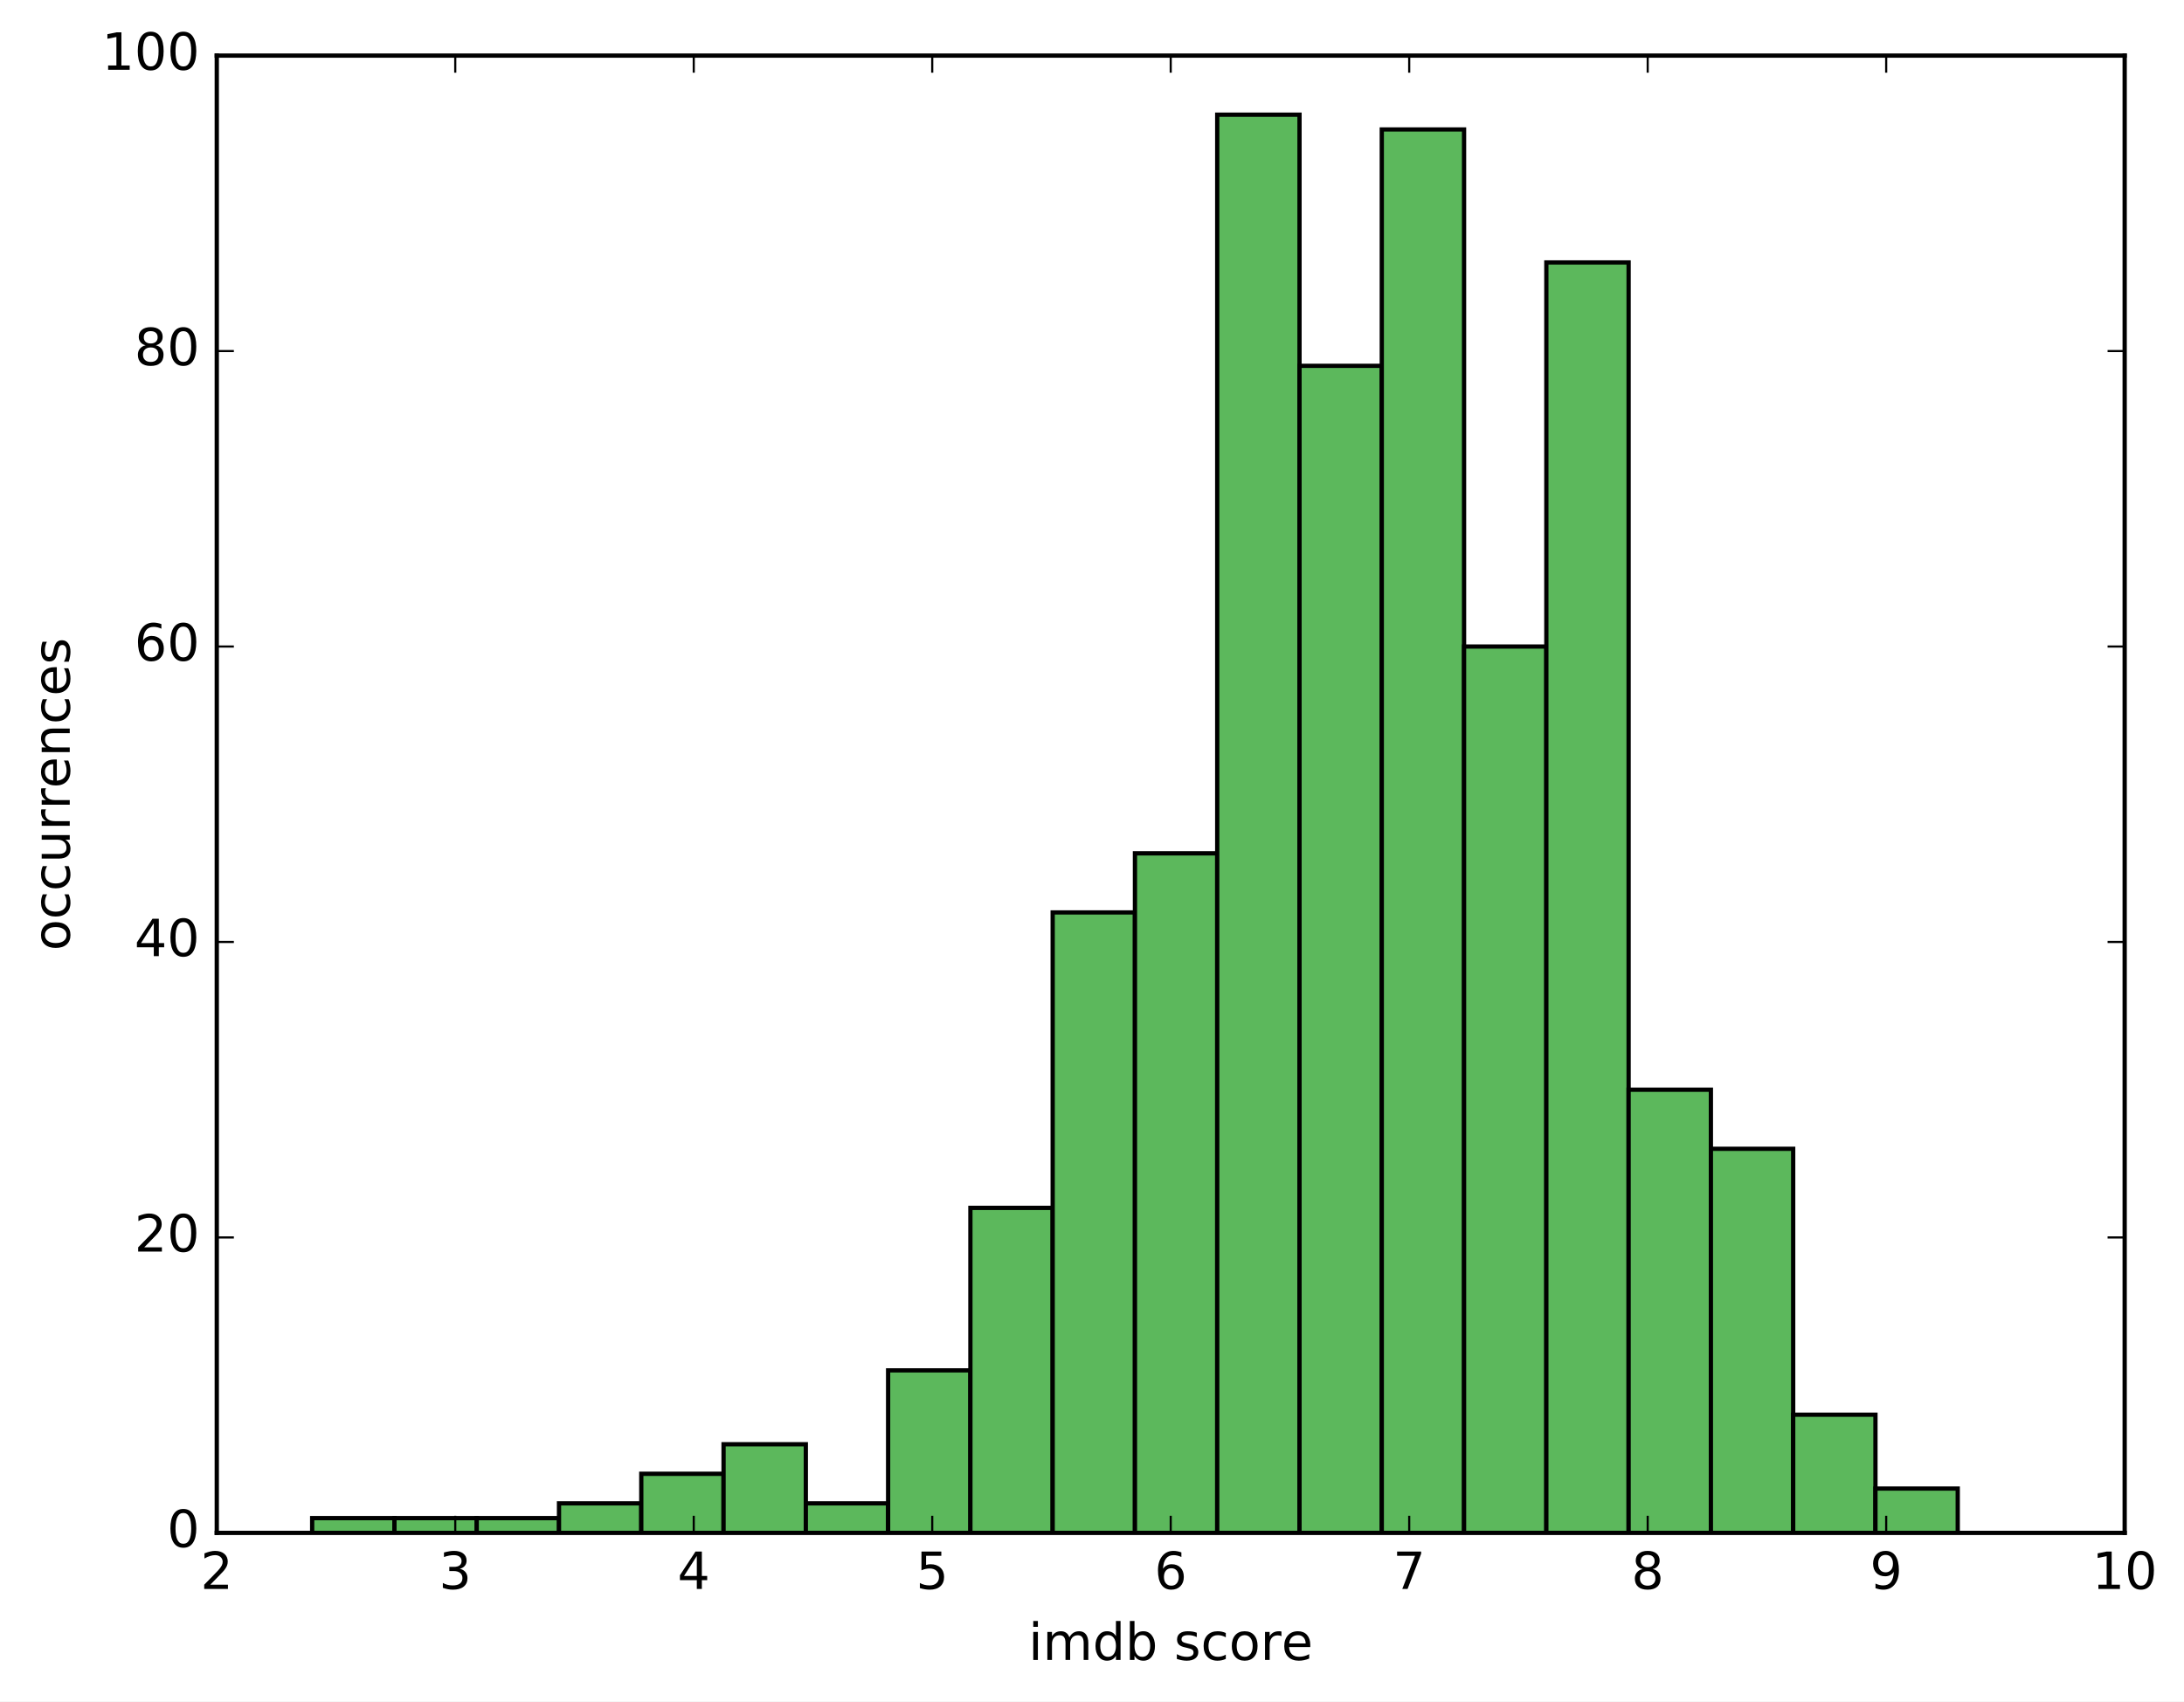
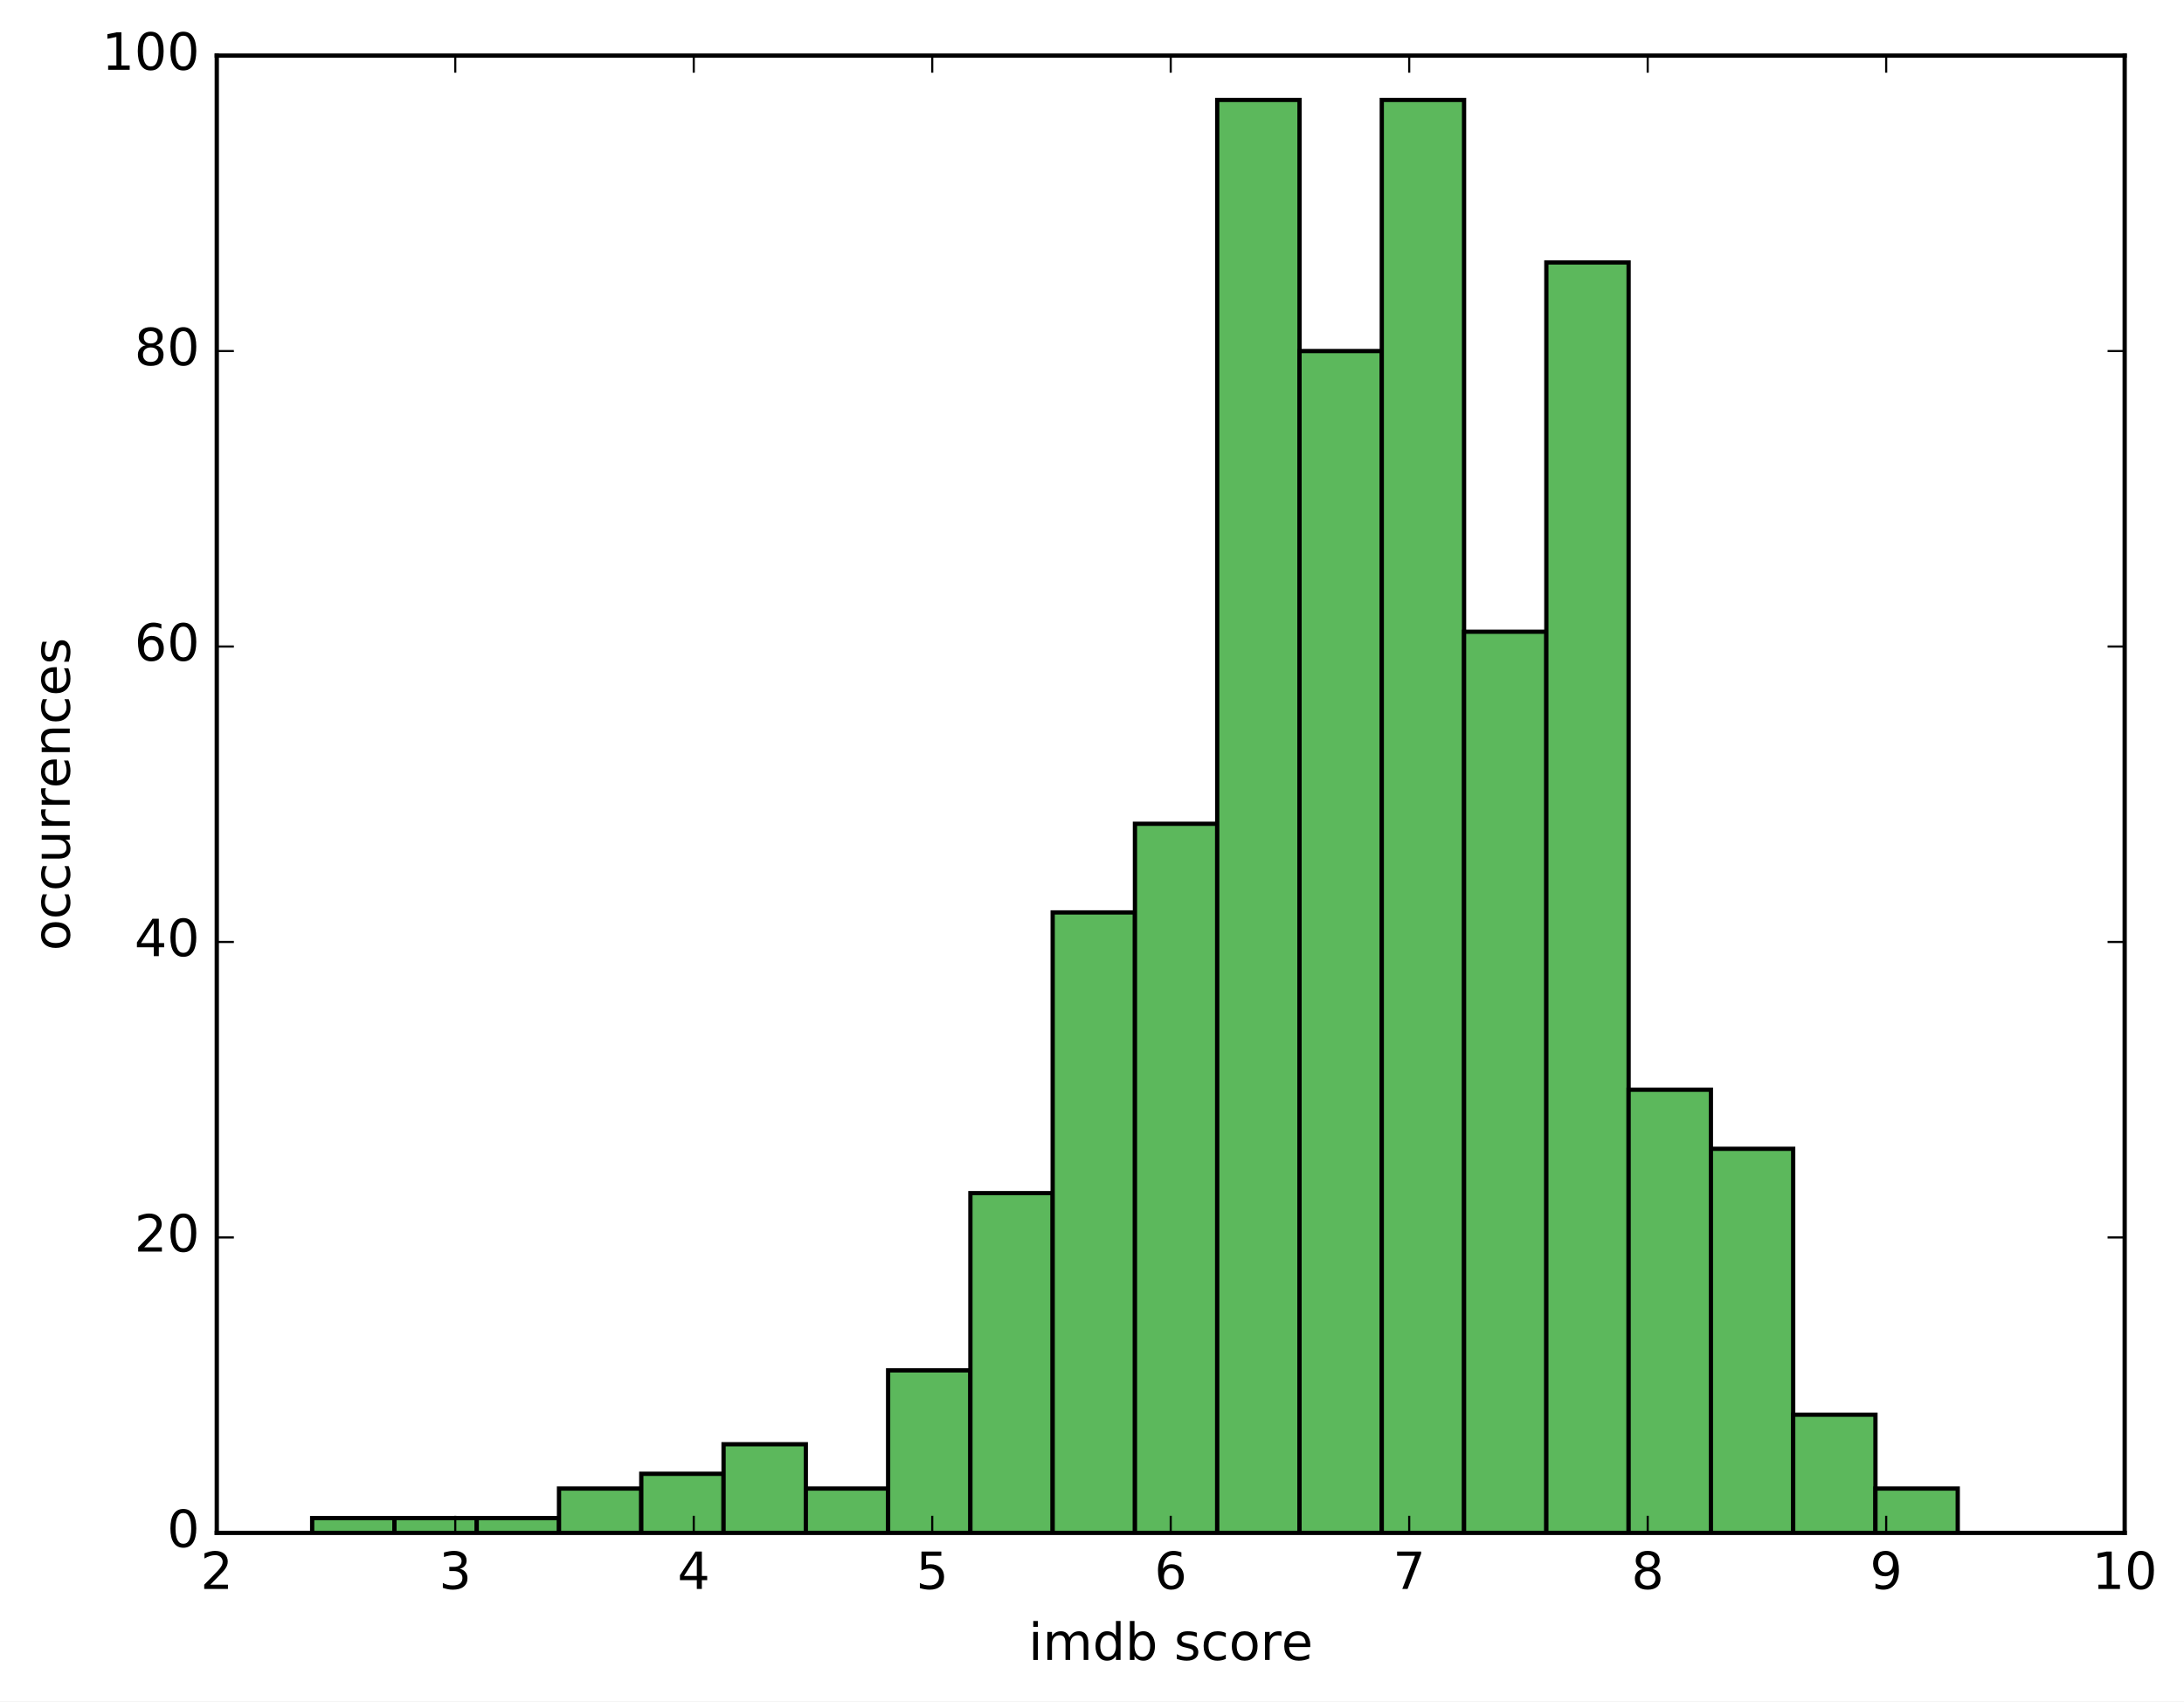
<svg xmlns="http://www.w3.org/2000/svg" xmlns:xlink="http://www.w3.org/1999/xlink" height="398pt" version="1.1" viewBox="0 0 511 398" width="511pt">
  <defs>
    <style type="text/css">
*{stroke-linecap:butt;stroke-linejoin:round;stroke-miterlimit:100000;}
  </style>
  </defs>
  <g id="figure_1">
    <g id="patch_1">
      <path d="M 0 398.034  L 511.954 398.034  L 511.954 0  L 0 0  z " style="fill:#ffffff;" />
    </g>
    <g id="axes_1">
      <g id="patch_2">
        <path d="M 50.719 358.607  L 497.119 358.607  L 497.119 13.007  L 50.719 13.007  z " style="fill:#ffffff;" />
      </g>
      <g id="patch_3">
-         <path clip-path="url(#p9917576ec7)" d="M 73.039 358.607  L 92.29 358.607  L 92.29 355.151  L 73.039 355.151  z " style="fill:#5cb85c;stroke:#000000;stroke-linejoin:miter;" />
+         <path clip-path="url(#pda20826fec)" d="M 73.039 358.607  L 92.29 358.607  L 92.29 355.151  L 73.039 355.151  z " style="fill:#5cb85c;stroke:#000000;stroke-linejoin:miter;" />
      </g>
      <g id="patch_4">
-         <path clip-path="url(#p9917576ec7)" d="M 92.29 358.607  L 111.541 358.607  L 111.541 355.151  L 92.29 355.151  z " style="fill:#5cb85c;stroke:#000000;stroke-linejoin:miter;" />
+         <path clip-path="url(#pda20826fec)" d="M 92.29 358.607  L 111.541 358.607  L 111.541 355.151  L 92.29 355.151  z " style="fill:#5cb85c;stroke:#000000;stroke-linejoin:miter;" />
      </g>
      <g id="patch_5">
-         <path clip-path="url(#p9917576ec7)" d="M 111.541 358.607  L 130.792 358.607  L 130.792 355.151  L 111.541 355.151  z " style="fill:#5cb85c;stroke:#000000;stroke-linejoin:miter;" />
+         <path clip-path="url(#pda20826fec)" d="M 111.541 358.607  L 130.792 358.607  L 130.792 355.151  L 111.541 355.151  z " style="fill:#5cb85c;stroke:#000000;stroke-linejoin:miter;" />
      </g>
      <g id="patch_6">
-         <path clip-path="url(#p9917576ec7)" d="M 130.792 358.607  L 150.043 358.607  L 150.043 351.695  L 130.792 351.695  z " style="fill:#5cb85c;stroke:#000000;stroke-linejoin:miter;" />
+         <path clip-path="url(#pda20826fec)" d="M 130.792 358.607  L 150.043 358.607  L 150.043 348.239  L 130.792 348.239  z " style="fill:#5cb85c;stroke:#000000;stroke-linejoin:miter;" />
      </g>
      <g id="patch_7">
-         <path clip-path="url(#p9917576ec7)" d="M 150.043 358.607  L 169.294 358.607  L 169.294 344.783  L 150.043 344.783  z " style="fill:#5cb85c;stroke:#000000;stroke-linejoin:miter;" />
+         <path clip-path="url(#pda20826fec)" d="M 150.043 358.607  L 169.294 358.607  L 169.294 344.783  L 150.043 344.783  z " style="fill:#5cb85c;stroke:#000000;stroke-linejoin:miter;" />
      </g>
      <g id="patch_8">
-         <path clip-path="url(#p9917576ec7)" d="M 169.294 358.607  L 188.545 358.607  L 188.545 337.871  L 169.294 337.871  z " style="fill:#5cb85c;stroke:#000000;stroke-linejoin:miter;" />
+         <path clip-path="url(#pda20826fec)" d="M 169.294 358.607  L 188.545 358.607  L 188.545 337.871  L 169.294 337.871  z " style="fill:#5cb85c;stroke:#000000;stroke-linejoin:miter;" />
      </g>
      <g id="patch_9">
-         <path clip-path="url(#p9917576ec7)" d="M 188.545 358.607  L 207.796 358.607  L 207.796 351.695  L 188.545 351.695  z " style="fill:#5cb85c;stroke:#000000;stroke-linejoin:miter;" />
+         <path clip-path="url(#pda20826fec)" d="M 188.545 358.607  L 207.796 358.607  L 207.796 348.239  L 188.545 348.239  z " style="fill:#5cb85c;stroke:#000000;stroke-linejoin:miter;" />
      </g>
      <g id="patch_10">
-         <path clip-path="url(#p9917576ec7)" d="M 207.796 358.607  L 227.047 358.607  L 227.047 320.591  L 207.796 320.591  z " style="fill:#5cb85c;stroke:#000000;stroke-linejoin:miter;" />
+         <path clip-path="url(#pda20826fec)" d="M 207.796 358.607  L 227.047 358.607  L 227.047 320.591  L 207.796 320.591  z " style="fill:#5cb85c;stroke:#000000;stroke-linejoin:miter;" />
      </g>
      <g id="patch_11">
-         <path clip-path="url(#p9917576ec7)" d="M 227.047 358.607  L 246.298 358.607  L 246.298 282.575  L 227.047 282.575  z " style="fill:#5cb85c;stroke:#000000;stroke-linejoin:miter;" />
+         <path clip-path="url(#pda20826fec)" d="M 227.047 358.607  L 246.298 358.607  L 246.298 279.119  L 227.047 279.119  z " style="fill:#5cb85c;stroke:#000000;stroke-linejoin:miter;" />
      </g>
      <g id="patch_12">
-         <path clip-path="url(#p9917576ec7)" d="M 246.298 358.607  L 265.549 358.607  L 265.549 213.455  L 246.298 213.455  z " style="fill:#5cb85c;stroke:#000000;stroke-linejoin:miter;" />
+         <path clip-path="url(#pda20826fec)" d="M 246.298 358.607  L 265.549 358.607  L 265.549 213.455  L 246.298 213.455  z " style="fill:#5cb85c;stroke:#000000;stroke-linejoin:miter;" />
      </g>
      <g id="patch_13">
-         <path clip-path="url(#p9917576ec7)" d="M 265.549 358.607  L 284.8 358.607  L 284.8 199.631  L 265.549 199.631  z " style="fill:#5cb85c;stroke:#000000;stroke-linejoin:miter;" />
+         <path clip-path="url(#pda20826fec)" d="M 265.549 358.607  L 284.8 358.607  L 284.8 192.719  L 265.549 192.719  z " style="fill:#5cb85c;stroke:#000000;stroke-linejoin:miter;" />
      </g>
      <g id="patch_14">
-         <path clip-path="url(#p9917576ec7)" d="M 284.8 358.607  L 304.051 358.607  L 304.051 26.831  L 284.8 26.831  z " style="fill:#5cb85c;stroke:#000000;stroke-linejoin:miter;" />
+         <path clip-path="url(#pda20826fec)" d="M 284.8 358.607  L 304.051 358.607  L 304.051 23.375  L 284.8 23.375  z " style="fill:#5cb85c;stroke:#000000;stroke-linejoin:miter;" />
      </g>
      <g id="patch_15">
-         <path clip-path="url(#p9917576ec7)" d="M 304.051 358.607  L 323.302 358.607  L 323.302 85.583  L 304.051 85.583  z " style="fill:#5cb85c;stroke:#000000;stroke-linejoin:miter;" />
+         <path clip-path="url(#pda20826fec)" d="M 304.051 358.607  L 323.302 358.607  L 323.302 82.127  L 304.051 82.127  z " style="fill:#5cb85c;stroke:#000000;stroke-linejoin:miter;" />
      </g>
      <g id="patch_16">
-         <path clip-path="url(#p9917576ec7)" d="M 323.302 358.607  L 342.553 358.607  L 342.553 30.287  L 323.302 30.287  z " style="fill:#5cb85c;stroke:#000000;stroke-linejoin:miter;" />
+         <path clip-path="url(#pda20826fec)" d="M 323.302 358.607  L 342.553 358.607  L 342.553 23.375  L 323.302 23.375  z " style="fill:#5cb85c;stroke:#000000;stroke-linejoin:miter;" />
      </g>
      <g id="patch_17">
-         <path clip-path="url(#p9917576ec7)" d="M 342.553 358.607  L 361.804 358.607  L 361.804 151.247  L 342.553 151.247  z " style="fill:#5cb85c;stroke:#000000;stroke-linejoin:miter;" />
+         <path clip-path="url(#pda20826fec)" d="M 342.553 358.607  L 361.804 358.607  L 361.804 147.791  L 342.553 147.791  z " style="fill:#5cb85c;stroke:#000000;stroke-linejoin:miter;" />
      </g>
      <g id="patch_18">
-         <path clip-path="url(#p9917576ec7)" d="M 361.804 358.607  L 381.055 358.607  L 381.055 61.391  L 361.804 61.391  z " style="fill:#5cb85c;stroke:#000000;stroke-linejoin:miter;" />
+         <path clip-path="url(#pda20826fec)" d="M 361.804 358.607  L 381.055 358.607  L 381.055 61.391  L 361.804 61.391  z " style="fill:#5cb85c;stroke:#000000;stroke-linejoin:miter;" />
      </g>
      <g id="patch_19">
-         <path clip-path="url(#p9917576ec7)" d="M 381.055 358.607  L 400.306 358.607  L 400.306 254.927  L 381.055 254.927  z " style="fill:#5cb85c;stroke:#000000;stroke-linejoin:miter;" />
+         <path clip-path="url(#pda20826fec)" d="M 381.055 358.607  L 400.306 358.607  L 400.306 254.927  L 381.055 254.927  z " style="fill:#5cb85c;stroke:#000000;stroke-linejoin:miter;" />
      </g>
      <g id="patch_20">
-         <path clip-path="url(#p9917576ec7)" d="M 400.306 358.607  L 419.557 358.607  L 419.557 268.751  L 400.306 268.751  z " style="fill:#5cb85c;stroke:#000000;stroke-linejoin:miter;" />
+         <path clip-path="url(#pda20826fec)" d="M 400.306 358.607  L 419.557 358.607  L 419.557 268.751  L 400.306 268.751  z " style="fill:#5cb85c;stroke:#000000;stroke-linejoin:miter;" />
      </g>
      <g id="patch_21">
-         <path clip-path="url(#p9917576ec7)" d="M 419.557 358.607  L 438.808 358.607  L 438.808 330.959  L 419.557 330.959  z " style="fill:#5cb85c;stroke:#000000;stroke-linejoin:miter;" />
+         <path clip-path="url(#pda20826fec)" d="M 419.557 358.607  L 438.808 358.607  L 438.808 330.959  L 419.557 330.959  z " style="fill:#5cb85c;stroke:#000000;stroke-linejoin:miter;" />
      </g>
      <g id="patch_22">
-         <path clip-path="url(#p9917576ec7)" d="M 438.808 358.607  L 458.059 358.607  L 458.059 348.239  L 438.808 348.239  z " style="fill:#5cb85c;stroke:#000000;stroke-linejoin:miter;" />
+         <path clip-path="url(#pda20826fec)" d="M 438.808 358.607  L 458.059 358.607  L 458.059 348.239  L 438.808 348.239  z " style="fill:#5cb85c;stroke:#000000;stroke-linejoin:miter;" />
      </g>
      <g id="patch_23">
        <path d="M 50.719 13.007  L 497.119 13.007  " style="fill:none;stroke:#000000;stroke-linecap:square;stroke-linejoin:miter;" />
      </g>
      <g id="patch_24">
        <path d="M 497.119 358.607  L 497.119 13.007  " style="fill:none;stroke:#000000;stroke-linecap:square;stroke-linejoin:miter;" />
      </g>
      <g id="patch_25">
        <path d="M 50.719 358.607  L 497.119 358.607  " style="fill:none;stroke:#000000;stroke-linecap:square;stroke-linejoin:miter;" />
      </g>
      <g id="patch_26">
        <path d="M 50.719 358.607  L 50.719 13.007  " style="fill:none;stroke:#000000;stroke-linecap:square;stroke-linejoin:miter;" />
      </g>
      <g id="matplotlib.axis_1">
        <g id="xtick_1">
          <g id="line2d_1">
            <defs>
-               <path d="M 0 0  L 0 -4  " id="m49da1e8f7d" style="stroke:#000000;stroke-width:0.5;" />
-             </defs>
-             <g>
-               <use style="stroke:#000000;stroke-width:0.5;" x="50.719" xlink:href="#m49da1e8f7d" y="358.607" />
+               <path d="M 0 0  L 0 -4  " id="m0ed466069b" style="stroke:#000000;stroke-width:0.5;" />
+             </defs>
+             <g>
+               <use style="stroke:#000000;stroke-width:0.5;" x="50.719" xlink:href="#m0ed466069b" y="358.607" />
            </g>
          </g>
          <g id="line2d_2">
            <defs>
-               <path d="M 0 0  L 0 4  " id="m2436cc0613" style="stroke:#000000;stroke-width:0.5;" />
-             </defs>
-             <g>
-               <use style="stroke:#000000;stroke-width:0.5;" x="50.719" xlink:href="#m2436cc0613" y="13.007" />
+               <path d="M 0 0  L 0 4  " id="mcb8e3ec255" style="stroke:#000000;stroke-width:0.5;" />
+             </defs>
+             <g>
+               <use style="stroke:#000000;stroke-width:0.5;" x="50.719" xlink:href="#mcb8e3ec255" y="13.007" />
            </g>
          </g>
          <g id="text_1">
            <defs>
              <path d="M 19.188 8.297  L 53.609 8.297  L 53.609 0  L 7.328 0  L 7.328 8.297  Q 12.938 14.109 22.625 23.891  Q 32.328 33.688 34.812 36.531  Q 39.547 41.844 41.422 45.531  Q 43.312 49.219 43.312 52.781  Q 43.312 58.594 39.234 62.25  Q 35.156 65.922 28.609 65.922  Q 23.969 65.922 18.812 64.312  Q 13.672 62.703 7.812 59.422  L 7.812 69.391  Q 13.766 71.781 18.938 73  Q 24.125 74.219 28.422 74.219  Q 39.75 74.219 46.484 68.547  Q 53.219 62.891 53.219 53.422  Q 53.219 48.922 51.531 44.891  Q 49.859 40.875 45.406 35.406  Q 44.188 33.984 37.641 27.219  Q 31.109 20.453 19.188 8.297  " id="BitstreamVeraSans-Roman-32" />
            </defs>
            <g transform="translate(46.90125 371.725)scale(0.12 -0.12)">
              <use xlink:href="#BitstreamVeraSans-Roman-32" />
            </g>
          </g>
        </g>
        <g id="xtick_2">
          <g id="line2d_3">
            <g>
-               <use style="stroke:#000000;stroke-width:0.5;" x="106.519" xlink:href="#m49da1e8f7d" y="358.607" />
+               <use style="stroke:#000000;stroke-width:0.5;" x="106.519" xlink:href="#m0ed466069b" y="358.607" />
            </g>
          </g>
          <g id="line2d_4">
            <g>
-               <use style="stroke:#000000;stroke-width:0.5;" x="106.519" xlink:href="#m2436cc0613" y="13.007" />
+               <use style="stroke:#000000;stroke-width:0.5;" x="106.519" xlink:href="#mcb8e3ec255" y="13.007" />
            </g>
          </g>
          <g id="text_2">
            <defs>
              <path d="M 40.578 39.312  Q 47.656 37.797 51.625 33  Q 55.609 28.219 55.609 21.188  Q 55.609 10.406 48.188 4.484  Q 40.766 -1.422 27.094 -1.422  Q 22.516 -1.422 17.656 -0.516  Q 12.797 0.391 7.625 2.203  L 7.625 11.719  Q 11.719 9.328 16.594 8.109  Q 21.484 6.891 26.812 6.891  Q 36.078 6.891 40.938 10.547  Q 45.797 14.203 45.797 21.188  Q 45.797 27.641 41.281 31.266  Q 36.766 34.906 28.719 34.906  L 20.219 34.906  L 20.219 43.016  L 29.109 43.016  Q 36.375 43.016 40.234 45.922  Q 44.094 48.828 44.094 54.297  Q 44.094 59.906 40.109 62.906  Q 36.141 65.922 28.719 65.922  Q 24.656 65.922 20.016 65.031  Q 15.375 64.156 9.812 62.312  L 9.812 71.094  Q 15.438 72.656 20.344 73.438  Q 25.25 74.219 29.594 74.219  Q 40.828 74.219 47.359 69.109  Q 53.906 64.016 53.906 55.328  Q 53.906 49.266 50.438 45.094  Q 46.969 40.922 40.578 39.312  " id="BitstreamVeraSans-Roman-33" />
            </defs>
            <g transform="translate(102.7013 371.725)scale(0.12 -0.12)">
              <use xlink:href="#BitstreamVeraSans-Roman-33" />
            </g>
          </g>
        </g>
        <g id="xtick_3">
          <g id="line2d_5">
            <g>
-               <use style="stroke:#000000;stroke-width:0.5;" x="162.319" xlink:href="#m49da1e8f7d" y="358.607" />
+               <use style="stroke:#000000;stroke-width:0.5;" x="162.319" xlink:href="#m0ed466069b" y="358.607" />
            </g>
          </g>
          <g id="line2d_6">
            <g>
-               <use style="stroke:#000000;stroke-width:0.5;" x="162.319" xlink:href="#m2436cc0613" y="13.007" />
+               <use style="stroke:#000000;stroke-width:0.5;" x="162.319" xlink:href="#mcb8e3ec255" y="13.007" />
            </g>
          </g>
          <g id="text_3">
            <defs>
              <path d="M 37.797 64.312  L 12.891 25.391  L 37.797 25.391  z M 35.203 72.906  L 47.609 72.906  L 47.609 25.391  L 58.016 25.391  L 58.016 17.188  L 47.609 17.188  L 47.609 0  L 37.797 0  L 37.797 17.188  L 4.891 17.188  L 4.891 26.703  z " id="BitstreamVeraSans-Roman-34" />
            </defs>
            <g transform="translate(158.5012 371.725)scale(0.12 -0.12)">
              <use xlink:href="#BitstreamVeraSans-Roman-34" />
            </g>
          </g>
        </g>
        <g id="xtick_4">
          <g id="line2d_7">
            <g>
-               <use style="stroke:#000000;stroke-width:0.5;" x="218.119" xlink:href="#m49da1e8f7d" y="358.607" />
+               <use style="stroke:#000000;stroke-width:0.5;" x="218.119" xlink:href="#m0ed466069b" y="358.607" />
            </g>
          </g>
          <g id="line2d_8">
            <g>
-               <use style="stroke:#000000;stroke-width:0.5;" x="218.119" xlink:href="#m2436cc0613" y="13.007" />
+               <use style="stroke:#000000;stroke-width:0.5;" x="218.119" xlink:href="#mcb8e3ec255" y="13.007" />
            </g>
          </g>
          <g id="text_4">
            <defs>
              <path d="M 10.797 72.906  L 49.516 72.906  L 49.516 64.594  L 19.828 64.594  L 19.828 46.734  Q 21.969 47.469 24.109 47.828  Q 26.266 48.188 28.422 48.188  Q 40.625 48.188 47.75 41.5  Q 54.891 34.812 54.891 23.391  Q 54.891 11.625 47.562 5.094  Q 40.234 -1.422 26.906 -1.422  Q 22.312 -1.422 17.547 -0.641  Q 12.797 0.141 7.719 1.703  L 7.719 11.625  Q 12.109 9.234 16.797 8.062  Q 21.484 6.891 26.703 6.891  Q 35.156 6.891 40.078 11.328  Q 45.016 15.766 45.016 23.391  Q 45.016 31 40.078 35.438  Q 35.156 39.891 26.703 39.891  Q 22.75 39.891 18.812 39.016  Q 14.891 38.141 10.797 36.281  z " id="BitstreamVeraSans-Roman-35" />
            </defs>
            <g transform="translate(214.3013 371.725)scale(0.12 -0.12)">
              <use xlink:href="#BitstreamVeraSans-Roman-35" />
            </g>
          </g>
        </g>
        <g id="xtick_5">
          <g id="line2d_9">
            <g>
-               <use style="stroke:#000000;stroke-width:0.5;" x="273.919" xlink:href="#m49da1e8f7d" y="358.607" />
+               <use style="stroke:#000000;stroke-width:0.5;" x="273.919" xlink:href="#m0ed466069b" y="358.607" />
            </g>
          </g>
          <g id="line2d_10">
            <g>
-               <use style="stroke:#000000;stroke-width:0.5;" x="273.919" xlink:href="#m2436cc0613" y="13.007" />
+               <use style="stroke:#000000;stroke-width:0.5;" x="273.919" xlink:href="#mcb8e3ec255" y="13.007" />
            </g>
          </g>
          <g id="text_5">
            <defs>
              <path d="M 33.016 40.375  Q 26.375 40.375 22.484 35.828  Q 18.609 31.297 18.609 23.391  Q 18.609 15.531 22.484 10.953  Q 26.375 6.391 33.016 6.391  Q 39.656 6.391 43.531 10.953  Q 47.406 15.531 47.406 23.391  Q 47.406 31.297 43.531 35.828  Q 39.656 40.375 33.016 40.375  M 52.594 71.297  L 52.594 62.312  Q 48.875 64.062 45.094 64.984  Q 41.312 65.922 37.594 65.922  Q 27.828 65.922 22.672 59.328  Q 17.531 52.734 16.797 39.406  Q 19.672 43.656 24.016 45.922  Q 28.375 48.188 33.594 48.188  Q 44.578 48.188 50.953 41.516  Q 57.328 34.859 57.328 23.391  Q 57.328 12.156 50.688 5.359  Q 44.047 -1.422 33.016 -1.422  Q 20.359 -1.422 13.672 8.266  Q 6.984 17.969 6.984 36.375  Q 6.984 53.656 15.188 63.938  Q 23.391 74.219 37.203 74.219  Q 40.922 74.219 44.703 73.484  Q 48.484 72.75 52.594 71.297  " id="BitstreamVeraSans-Roman-36" />
            </defs>
            <g transform="translate(270.1012 371.725)scale(0.12 -0.12)">
              <use xlink:href="#BitstreamVeraSans-Roman-36" />
            </g>
          </g>
        </g>
        <g id="xtick_6">
          <g id="line2d_11">
            <g>
-               <use style="stroke:#000000;stroke-width:0.5;" x="329.719" xlink:href="#m49da1e8f7d" y="358.607" />
+               <use style="stroke:#000000;stroke-width:0.5;" x="329.719" xlink:href="#m0ed466069b" y="358.607" />
            </g>
          </g>
          <g id="line2d_12">
            <g>
-               <use style="stroke:#000000;stroke-width:0.5;" x="329.719" xlink:href="#m2436cc0613" y="13.007" />
+               <use style="stroke:#000000;stroke-width:0.5;" x="329.719" xlink:href="#mcb8e3ec255" y="13.007" />
            </g>
          </g>
          <g id="text_6">
            <defs>
              <path d="M 8.203 72.906  L 55.078 72.906  L 55.078 68.703  L 28.609 0  L 18.312 0  L 43.219 64.594  L 8.203 64.594  z " id="BitstreamVeraSans-Roman-37" />
            </defs>
            <g transform="translate(325.9013 371.725)scale(0.12 -0.12)">
              <use xlink:href="#BitstreamVeraSans-Roman-37" />
            </g>
          </g>
        </g>
        <g id="xtick_7">
          <g id="line2d_13">
            <g>
-               <use style="stroke:#000000;stroke-width:0.5;" x="385.519" xlink:href="#m49da1e8f7d" y="358.607" />
+               <use style="stroke:#000000;stroke-width:0.5;" x="385.519" xlink:href="#m0ed466069b" y="358.607" />
            </g>
          </g>
          <g id="line2d_14">
            <g>
-               <use style="stroke:#000000;stroke-width:0.5;" x="385.519" xlink:href="#m2436cc0613" y="13.007" />
+               <use style="stroke:#000000;stroke-width:0.5;" x="385.519" xlink:href="#mcb8e3ec255" y="13.007" />
            </g>
          </g>
          <g id="text_7">
            <defs>
              <path d="M 31.781 34.625  Q 24.75 34.625 20.719 30.859  Q 16.703 27.094 16.703 20.516  Q 16.703 13.922 20.719 10.156  Q 24.75 6.391 31.781 6.391  Q 38.812 6.391 42.859 10.172  Q 46.922 13.969 46.922 20.516  Q 46.922 27.094 42.891 30.859  Q 38.875 34.625 31.781 34.625  M 21.922 38.812  Q 15.578 40.375 12.031 44.719  Q 8.5 49.078 8.5 55.328  Q 8.5 64.062 14.719 69.141  Q 20.953 74.219 31.781 74.219  Q 42.672 74.219 48.875 69.141  Q 55.078 64.062 55.078 55.328  Q 55.078 49.078 51.531 44.719  Q 48 40.375 41.703 38.812  Q 48.828 37.156 52.797 32.312  Q 56.781 27.484 56.781 20.516  Q 56.781 9.906 50.312 4.234  Q 43.844 -1.422 31.781 -1.422  Q 19.734 -1.422 13.25 4.234  Q 6.781 9.906 6.781 20.516  Q 6.781 27.484 10.781 32.312  Q 14.797 37.156 21.922 38.812  M 18.312 54.391  Q 18.312 48.734 21.844 45.562  Q 25.391 42.391 31.781 42.391  Q 38.141 42.391 41.719 45.562  Q 45.312 48.734 45.312 54.391  Q 45.312 60.062 41.719 63.234  Q 38.141 66.406 31.781 66.406  Q 25.391 66.406 21.844 63.234  Q 18.312 60.062 18.312 54.391  " id="BitstreamVeraSans-Roman-38" />
            </defs>
            <g transform="translate(381.7013 371.725)scale(0.12 -0.12)">
              <use xlink:href="#BitstreamVeraSans-Roman-38" />
            </g>
          </g>
        </g>
        <g id="xtick_8">
          <g id="line2d_15">
            <g>
-               <use style="stroke:#000000;stroke-width:0.5;" x="441.319" xlink:href="#m49da1e8f7d" y="358.607" />
+               <use style="stroke:#000000;stroke-width:0.5;" x="441.319" xlink:href="#m0ed466069b" y="358.607" />
            </g>
          </g>
          <g id="line2d_16">
            <g>
-               <use style="stroke:#000000;stroke-width:0.5;" x="441.319" xlink:href="#m2436cc0613" y="13.007" />
+               <use style="stroke:#000000;stroke-width:0.5;" x="441.319" xlink:href="#mcb8e3ec255" y="13.007" />
            </g>
          </g>
          <g id="text_8">
            <defs>
              <path d="M 10.984 1.516  L 10.984 10.5  Q 14.703 8.734 18.5 7.812  Q 22.312 6.891 25.984 6.891  Q 35.75 6.891 40.891 13.453  Q 46.047 20.016 46.781 33.406  Q 43.953 29.203 39.594 26.953  Q 35.25 24.703 29.984 24.703  Q 19.047 24.703 12.672 31.312  Q 6.297 37.938 6.297 49.422  Q 6.297 60.641 12.938 67.422  Q 19.578 74.219 30.609 74.219  Q 43.266 74.219 49.922 64.516  Q 56.594 54.828 56.594 36.375  Q 56.594 19.141 48.406 8.859  Q 40.234 -1.422 26.422 -1.422  Q 22.703 -1.422 18.891 -0.688  Q 15.094 0.047 10.984 1.516  M 30.609 32.422  Q 37.25 32.422 41.125 36.953  Q 45.016 41.5 45.016 49.422  Q 45.016 57.281 41.125 61.844  Q 37.25 66.406 30.609 66.406  Q 23.969 66.406 20.094 61.844  Q 16.219 57.281 16.219 49.422  Q 16.219 41.5 20.094 36.953  Q 23.969 32.422 30.609 32.422  " id="BitstreamVeraSans-Roman-39" />
            </defs>
            <g transform="translate(437.5013 371.725)scale(0.12 -0.12)">
              <use xlink:href="#BitstreamVeraSans-Roman-39" />
            </g>
          </g>
        </g>
        <g id="xtick_9">
          <g id="line2d_17">
            <g>
-               <use style="stroke:#000000;stroke-width:0.5;" x="497.119" xlink:href="#m49da1e8f7d" y="358.607" />
+               <use style="stroke:#000000;stroke-width:0.5;" x="497.119" xlink:href="#m0ed466069b" y="358.607" />
            </g>
          </g>
          <g id="line2d_18">
            <g>
-               <use style="stroke:#000000;stroke-width:0.5;" x="497.119" xlink:href="#m2436cc0613" y="13.007" />
+               <use style="stroke:#000000;stroke-width:0.5;" x="497.119" xlink:href="#mcb8e3ec255" y="13.007" />
            </g>
          </g>
          <g id="text_9">
            <defs>
              <path d="M 31.781 66.406  Q 24.172 66.406 20.328 58.906  Q 16.5 51.422 16.5 36.375  Q 16.5 21.391 20.328 13.891  Q 24.172 6.391 31.781 6.391  Q 39.453 6.391 43.281 13.891  Q 47.125 21.391 47.125 36.375  Q 47.125 51.422 43.281 58.906  Q 39.453 66.406 31.781 66.406  M 31.781 74.219  Q 44.047 74.219 50.516 64.516  Q 56.984 54.828 56.984 36.375  Q 56.984 17.969 50.516 8.266  Q 44.047 -1.422 31.781 -1.422  Q 19.531 -1.422 13.062 8.266  Q 6.594 17.969 6.594 36.375  Q 6.594 54.828 13.062 64.516  Q 19.531 74.219 31.781 74.219  " id="BitstreamVeraSans-Roman-30" />
              <path d="M 12.406 8.297  L 28.516 8.297  L 28.516 63.922  L 10.984 60.406  L 10.984 69.391  L 28.422 72.906  L 38.281 72.906  L 38.281 8.297  L 54.391 8.297  L 54.391 0  L 12.406 0  z " id="BitstreamVeraSans-Roman-31" />
            </defs>
            <g transform="translate(489.4837 371.725)scale(0.12 -0.12)">
              <use xlink:href="#BitstreamVeraSans-Roman-31" />
              <use x="63.623" xlink:href="#BitstreamVeraSans-Roman-30" />
            </g>
          </g>
        </g>
        <g id="text_10">
          <defs>
            <path id="BitstreamVeraSans-Roman-20" />
            <path d="M 52 44.188  Q 55.375 50.25 60.062 53.125  Q 64.75 56 71.094 56  Q 79.641 56 84.281 50.016  Q 88.922 44.047 88.922 33.016  L 88.922 0  L 79.891 0  L 79.891 32.719  Q 79.891 40.578 77.094 44.375  Q 74.312 48.188 68.609 48.188  Q 61.625 48.188 57.562 43.547  Q 53.516 38.922 53.516 30.906  L 53.516 0  L 44.484 0  L 44.484 32.719  Q 44.484 40.625 41.703 44.406  Q 38.922 48.188 33.109 48.188  Q 26.219 48.188 22.156 43.531  Q 18.109 38.875 18.109 30.906  L 18.109 0  L 9.078 0  L 9.078 54.688  L 18.109 54.688  L 18.109 46.188  Q 21.188 51.219 25.484 53.609  Q 29.781 56 35.688 56  Q 41.656 56 45.828 52.969  Q 50 49.953 52 44.188  " id="BitstreamVeraSans-Roman-6d" />
            <path d="M 30.609 48.391  Q 23.391 48.391 19.188 42.75  Q 14.984 37.109 14.984 27.297  Q 14.984 17.484 19.156 11.844  Q 23.344 6.203 30.609 6.203  Q 37.797 6.203 41.984 11.859  Q 46.188 17.531 46.188 27.297  Q 46.188 37.016 41.984 42.703  Q 37.797 48.391 30.609 48.391  M 30.609 56  Q 42.328 56 49.016 48.375  Q 55.719 40.766 55.719 27.297  Q 55.719 13.875 49.016 6.219  Q 42.328 -1.422 30.609 -1.422  Q 18.844 -1.422 12.172 6.219  Q 5.516 13.875 5.516 27.297  Q 5.516 40.766 12.172 48.375  Q 18.844 56 30.609 56  " id="BitstreamVeraSans-Roman-6f" />
            <path d="M 9.422 54.688  L 18.406 54.688  L 18.406 0  L 9.422 0  z M 9.422 75.984  L 18.406 75.984  L 18.406 64.594  L 9.422 64.594  z " id="BitstreamVeraSans-Roman-69" />
            <path d="M 56.203 29.594  L 56.203 25.203  L 14.891 25.203  Q 15.484 15.922 20.484 11.062  Q 25.484 6.203 34.422 6.203  Q 39.594 6.203 44.453 7.469  Q 49.312 8.734 54.109 11.281  L 54.109 2.781  Q 49.266 0.734 44.188 -0.344  Q 39.109 -1.422 33.891 -1.422  Q 20.797 -1.422 13.156 6.188  Q 5.516 13.812 5.516 26.812  Q 5.516 40.234 12.766 48.109  Q 20.016 56 32.328 56  Q 43.359 56 49.781 48.891  Q 56.203 41.797 56.203 29.594  M 47.219 32.234  Q 47.125 39.594 43.094 43.984  Q 39.062 48.391 32.422 48.391  Q 24.906 48.391 20.391 44.141  Q 15.875 39.891 15.188 32.172  z " id="BitstreamVeraSans-Roman-65" />
            <path d="M 45.406 46.391  L 45.406 75.984  L 54.391 75.984  L 54.391 0  L 45.406 0  L 45.406 8.203  Q 42.578 3.328 38.25 0.953  Q 33.938 -1.422 27.875 -1.422  Q 17.969 -1.422 11.734 6.484  Q 5.516 14.406 5.516 27.297  Q 5.516 40.188 11.734 48.094  Q 17.969 56 27.875 56  Q 33.938 56 38.25 53.625  Q 42.578 51.266 45.406 46.391  M 14.797 27.297  Q 14.797 17.391 18.875 11.75  Q 22.953 6.109 30.078 6.109  Q 37.203 6.109 41.297 11.75  Q 45.406 17.391 45.406 27.297  Q 45.406 37.203 41.297 42.844  Q 37.203 48.484 30.078 48.484  Q 22.953 48.484 18.875 42.844  Q 14.797 37.203 14.797 27.297  " id="BitstreamVeraSans-Roman-64" />
            <path d="M 41.109 46.297  Q 39.594 47.172 37.812 47.578  Q 36.031 48 33.891 48  Q 26.266 48 22.188 43.047  Q 18.109 38.094 18.109 28.812  L 18.109 0  L 9.078 0  L 9.078 54.688  L 18.109 54.688  L 18.109 46.188  Q 20.953 51.172 25.484 53.578  Q 30.031 56 36.531 56  Q 37.453 56 38.578 55.875  Q 39.703 55.766 41.062 55.516  z " id="BitstreamVeraSans-Roman-72" />
            <path d="M 44.281 53.078  L 44.281 44.578  Q 40.484 46.531 36.375 47.5  Q 32.281 48.484 27.875 48.484  Q 21.188 48.484 17.844 46.438  Q 14.5 44.391 14.5 40.281  Q 14.5 37.156 16.891 35.375  Q 19.281 33.594 26.516 31.984  L 29.594 31.297  Q 39.156 29.25 43.188 25.516  Q 47.219 21.781 47.219 15.094  Q 47.219 7.469 41.188 3.016  Q 35.156 -1.422 24.609 -1.422  Q 20.219 -1.422 15.453 -0.562  Q 10.688 0.297 5.422 2  L 5.422 11.281  Q 10.406 8.688 15.234 7.391  Q 20.062 6.109 24.812 6.109  Q 31.156 6.109 34.562 8.281  Q 37.984 10.453 37.984 14.406  Q 37.984 18.062 35.516 20.016  Q 33.062 21.969 24.703 23.781  L 21.578 24.516  Q 13.234 26.266 9.516 29.906  Q 5.812 33.547 5.812 39.891  Q 5.812 47.609 11.281 51.797  Q 16.75 56 26.812 56  Q 31.781 56 36.172 55.266  Q 40.578 54.547 44.281 53.078  " id="BitstreamVeraSans-Roman-73" />
            <path d="M 48.781 52.594  L 48.781 44.188  Q 44.969 46.297 41.141 47.344  Q 37.312 48.391 33.406 48.391  Q 24.656 48.391 19.812 42.844  Q 14.984 37.312 14.984 27.297  Q 14.984 17.281 19.812 11.734  Q 24.656 6.203 33.406 6.203  Q 37.312 6.203 41.141 7.25  Q 44.969 8.297 48.781 10.406  L 48.781 2.094  Q 45.016 0.344 40.984 -0.531  Q 36.969 -1.422 32.422 -1.422  Q 20.062 -1.422 12.781 6.344  Q 5.516 14.109 5.516 27.297  Q 5.516 40.672 12.859 48.328  Q 20.219 56 33.016 56  Q 37.156 56 41.109 55.141  Q 45.062 54.297 48.781 52.594  " id="BitstreamVeraSans-Roman-63" />
            <path d="M 48.688 27.297  Q 48.688 37.203 44.609 42.844  Q 40.531 48.484 33.406 48.484  Q 26.266 48.484 22.188 42.844  Q 18.109 37.203 18.109 27.297  Q 18.109 17.391 22.188 11.75  Q 26.266 6.109 33.406 6.109  Q 40.531 6.109 44.609 11.75  Q 48.688 17.391 48.688 27.297  M 18.109 46.391  Q 20.953 51.266 25.266 53.625  Q 29.594 56 35.594 56  Q 45.562 56 51.781 48.094  Q 58.016 40.188 58.016 27.297  Q 58.016 14.406 51.781 6.484  Q 45.562 -1.422 35.594 -1.422  Q 29.594 -1.422 25.266 0.953  Q 20.953 3.328 18.109 8.203  L 18.109 0  L 9.078 0  L 9.078 75.984  L 18.109 75.984  z " id="BitstreamVeraSans-Roman-62" />
          </defs>
          <g transform="translate(240.63 388.3388)scale(0.12 -0.12)">
            <use xlink:href="#BitstreamVeraSans-Roman-69" />
            <use x="27.783" xlink:href="#BitstreamVeraSans-Roman-6d" />
            <use x="125.195" xlink:href="#BitstreamVeraSans-Roman-64" />
            <use x="188.672" xlink:href="#BitstreamVeraSans-Roman-62" />
            <use x="252.148" xlink:href="#BitstreamVeraSans-Roman-20" />
            <use x="283.936" xlink:href="#BitstreamVeraSans-Roman-73" />
            <use x="336.035" xlink:href="#BitstreamVeraSans-Roman-63" />
            <use x="391.016" xlink:href="#BitstreamVeraSans-Roman-6f" />
            <use x="452.197" xlink:href="#BitstreamVeraSans-Roman-72" />
            <use x="493.279" xlink:href="#BitstreamVeraSans-Roman-65" />
          </g>
        </g>
      </g>
      <g id="matplotlib.axis_2">
        <g id="ytick_1">
          <g id="line2d_19">
            <defs>
-               <path d="M 0 0  L 4 0  " id="m6b6469b833" style="stroke:#000000;stroke-width:0.5;" />
-             </defs>
-             <g>
-               <use style="stroke:#000000;stroke-width:0.5;" x="50.719" xlink:href="#m6b6469b833" y="358.607" />
+               <path d="M 0 0  L 4 0  " id="m7ded78a4c9" style="stroke:#000000;stroke-width:0.5;" />
+             </defs>
+             <g>
+               <use style="stroke:#000000;stroke-width:0.5;" x="50.719" xlink:href="#m7ded78a4c9" y="358.607" />
            </g>
          </g>
          <g id="line2d_20">
            <defs>
-               <path d="M 0 0  L -4 0  " id="m8f21e95bcc" style="stroke:#000000;stroke-width:0.5;" />
-             </defs>
-             <g>
-               <use style="stroke:#000000;stroke-width:0.5;" x="497.119" xlink:href="#m8f21e95bcc" y="358.607" />
+               <path d="M 0 0  L -4 0  " id="m40088b050d" style="stroke:#000000;stroke-width:0.5;" />
+             </defs>
+             <g>
+               <use style="stroke:#000000;stroke-width:0.5;" x="497.119" xlink:href="#m40088b050d" y="358.607" />
            </g>
          </g>
          <g id="text_11">
            <g transform="translate(39.08375 361.9181)scale(0.12 -0.12)">
              <use xlink:href="#BitstreamVeraSans-Roman-30" />
            </g>
          </g>
        </g>
        <g id="ytick_2">
          <g id="line2d_21">
            <g>
-               <use style="stroke:#000000;stroke-width:0.5;" x="50.719" xlink:href="#m6b6469b833" y="289.487" />
+               <use style="stroke:#000000;stroke-width:0.5;" x="50.719" xlink:href="#m7ded78a4c9" y="289.487" />
            </g>
          </g>
          <g id="line2d_22">
            <g>
-               <use style="stroke:#000000;stroke-width:0.5;" x="497.119" xlink:href="#m8f21e95bcc" y="289.487" />
+               <use style="stroke:#000000;stroke-width:0.5;" x="497.119" xlink:href="#m40088b050d" y="289.487" />
            </g>
          </g>
          <g id="text_12">
            <g transform="translate(31.44875 292.7981)scale(0.12 -0.12)">
              <use xlink:href="#BitstreamVeraSans-Roman-32" />
              <use x="63.623" xlink:href="#BitstreamVeraSans-Roman-30" />
            </g>
          </g>
        </g>
        <g id="ytick_3">
          <g id="line2d_23">
            <g>
-               <use style="stroke:#000000;stroke-width:0.5;" x="50.719" xlink:href="#m6b6469b833" y="220.367" />
+               <use style="stroke:#000000;stroke-width:0.5;" x="50.719" xlink:href="#m7ded78a4c9" y="220.367" />
            </g>
          </g>
          <g id="line2d_24">
            <g>
-               <use style="stroke:#000000;stroke-width:0.5;" x="497.119" xlink:href="#m8f21e95bcc" y="220.367" />
+               <use style="stroke:#000000;stroke-width:0.5;" x="497.119" xlink:href="#m40088b050d" y="220.367" />
            </g>
          </g>
          <g id="text_13">
            <g transform="translate(31.44875 223.6781)scale(0.12 -0.12)">
              <use xlink:href="#BitstreamVeraSans-Roman-34" />
              <use x="63.623" xlink:href="#BitstreamVeraSans-Roman-30" />
            </g>
          </g>
        </g>
        <g id="ytick_4">
          <g id="line2d_25">
            <g>
-               <use style="stroke:#000000;stroke-width:0.5;" x="50.719" xlink:href="#m6b6469b833" y="151.247" />
+               <use style="stroke:#000000;stroke-width:0.5;" x="50.719" xlink:href="#m7ded78a4c9" y="151.247" />
            </g>
          </g>
          <g id="line2d_26">
            <g>
-               <use style="stroke:#000000;stroke-width:0.5;" x="497.119" xlink:href="#m8f21e95bcc" y="151.247" />
+               <use style="stroke:#000000;stroke-width:0.5;" x="497.119" xlink:href="#m40088b050d" y="151.247" />
            </g>
          </g>
          <g id="text_14">
            <g transform="translate(31.44875 154.5581)scale(0.12 -0.12)">
              <use xlink:href="#BitstreamVeraSans-Roman-36" />
              <use x="63.623" xlink:href="#BitstreamVeraSans-Roman-30" />
            </g>
          </g>
        </g>
        <g id="ytick_5">
          <g id="line2d_27">
            <g>
-               <use style="stroke:#000000;stroke-width:0.5;" x="50.719" xlink:href="#m6b6469b833" y="82.127" />
+               <use style="stroke:#000000;stroke-width:0.5;" x="50.719" xlink:href="#m7ded78a4c9" y="82.127" />
            </g>
          </g>
          <g id="line2d_28">
            <g>
-               <use style="stroke:#000000;stroke-width:0.5;" x="497.119" xlink:href="#m8f21e95bcc" y="82.127" />
+               <use style="stroke:#000000;stroke-width:0.5;" x="497.119" xlink:href="#m40088b050d" y="82.127" />
            </g>
          </g>
          <g id="text_15">
            <g transform="translate(31.44875 85.43812)scale(0.12 -0.12)">
              <use xlink:href="#BitstreamVeraSans-Roman-38" />
              <use x="63.623" xlink:href="#BitstreamVeraSans-Roman-30" />
            </g>
          </g>
        </g>
        <g id="ytick_6">
          <g id="line2d_29">
            <g>
-               <use style="stroke:#000000;stroke-width:0.5;" x="50.719" xlink:href="#m6b6469b833" y="13.007" />
+               <use style="stroke:#000000;stroke-width:0.5;" x="50.719" xlink:href="#m7ded78a4c9" y="13.007" />
            </g>
          </g>
          <g id="line2d_30">
            <g>
-               <use style="stroke:#000000;stroke-width:0.5;" x="497.119" xlink:href="#m8f21e95bcc" y="13.007" />
+               <use style="stroke:#000000;stroke-width:0.5;" x="497.119" xlink:href="#m40088b050d" y="13.007" />
            </g>
          </g>
          <g id="text_16">
            <g transform="translate(23.81375 16.31812)scale(0.12 -0.12)">
              <use xlink:href="#BitstreamVeraSans-Roman-31" />
              <use x="63.623" xlink:href="#BitstreamVeraSans-Roman-30" />
              <use x="127.246" xlink:href="#BitstreamVeraSans-Roman-30" />
            </g>
          </g>
        </g>
        <g id="text_17">
          <defs>
            <path d="M 54.891 33.016  L 54.891 0  L 45.906 0  L 45.906 32.719  Q 45.906 40.484 42.875 44.328  Q 39.844 48.188 33.797 48.188  Q 26.516 48.188 22.312 43.547  Q 18.109 38.922 18.109 30.906  L 18.109 0  L 9.078 0  L 9.078 54.688  L 18.109 54.688  L 18.109 46.188  Q 21.344 51.125 25.703 53.562  Q 30.078 56 35.797 56  Q 45.219 56 50.047 50.172  Q 54.891 44.344 54.891 33.016  " id="BitstreamVeraSans-Roman-6e" />
            <path d="M 8.5 21.578  L 8.5 54.688  L 17.484 54.688  L 17.484 21.922  Q 17.484 14.156 20.5 10.266  Q 23.531 6.391 29.594 6.391  Q 36.859 6.391 41.078 11.031  Q 45.312 15.672 45.312 23.688  L 45.312 54.688  L 54.297 54.688  L 54.297 0  L 45.312 0  L 45.312 8.406  Q 42.047 3.422 37.719 1  Q 33.406 -1.422 27.688 -1.422  Q 18.266 -1.422 13.375 4.438  Q 8.5 10.297 8.5 21.578  " id="BitstreamVeraSans-Roman-75" />
          </defs>
          <g transform="translate(16.31812 222.42)rotate(-90.0)scale(0.12 -0.12)">
            <use xlink:href="#BitstreamVeraSans-Roman-6f" />
            <use x="61.182" xlink:href="#BitstreamVeraSans-Roman-63" />
            <use x="116.162" xlink:href="#BitstreamVeraSans-Roman-63" />
            <use x="171.143" xlink:href="#BitstreamVeraSans-Roman-75" />
            <use x="234.521" xlink:href="#BitstreamVeraSans-Roman-72" />
            <use x="275.619" xlink:href="#BitstreamVeraSans-Roman-72" />
            <use x="316.701" xlink:href="#BitstreamVeraSans-Roman-65" />
            <use x="378.225" xlink:href="#BitstreamVeraSans-Roman-6e" />
            <use x="441.604" xlink:href="#BitstreamVeraSans-Roman-63" />
            <use x="496.584" xlink:href="#BitstreamVeraSans-Roman-65" />
            <use x="558.107" xlink:href="#BitstreamVeraSans-Roman-73" />
          </g>
        </g>
      </g>
    </g>
  </g>
  <defs>
-     <clipPath id="p9917576ec7">
+     <clipPath id="pda20826fec">
      <rect height="345.6" width="446.4" x="50.719" y="13.007" />
    </clipPath>
  </defs>
</svg>
